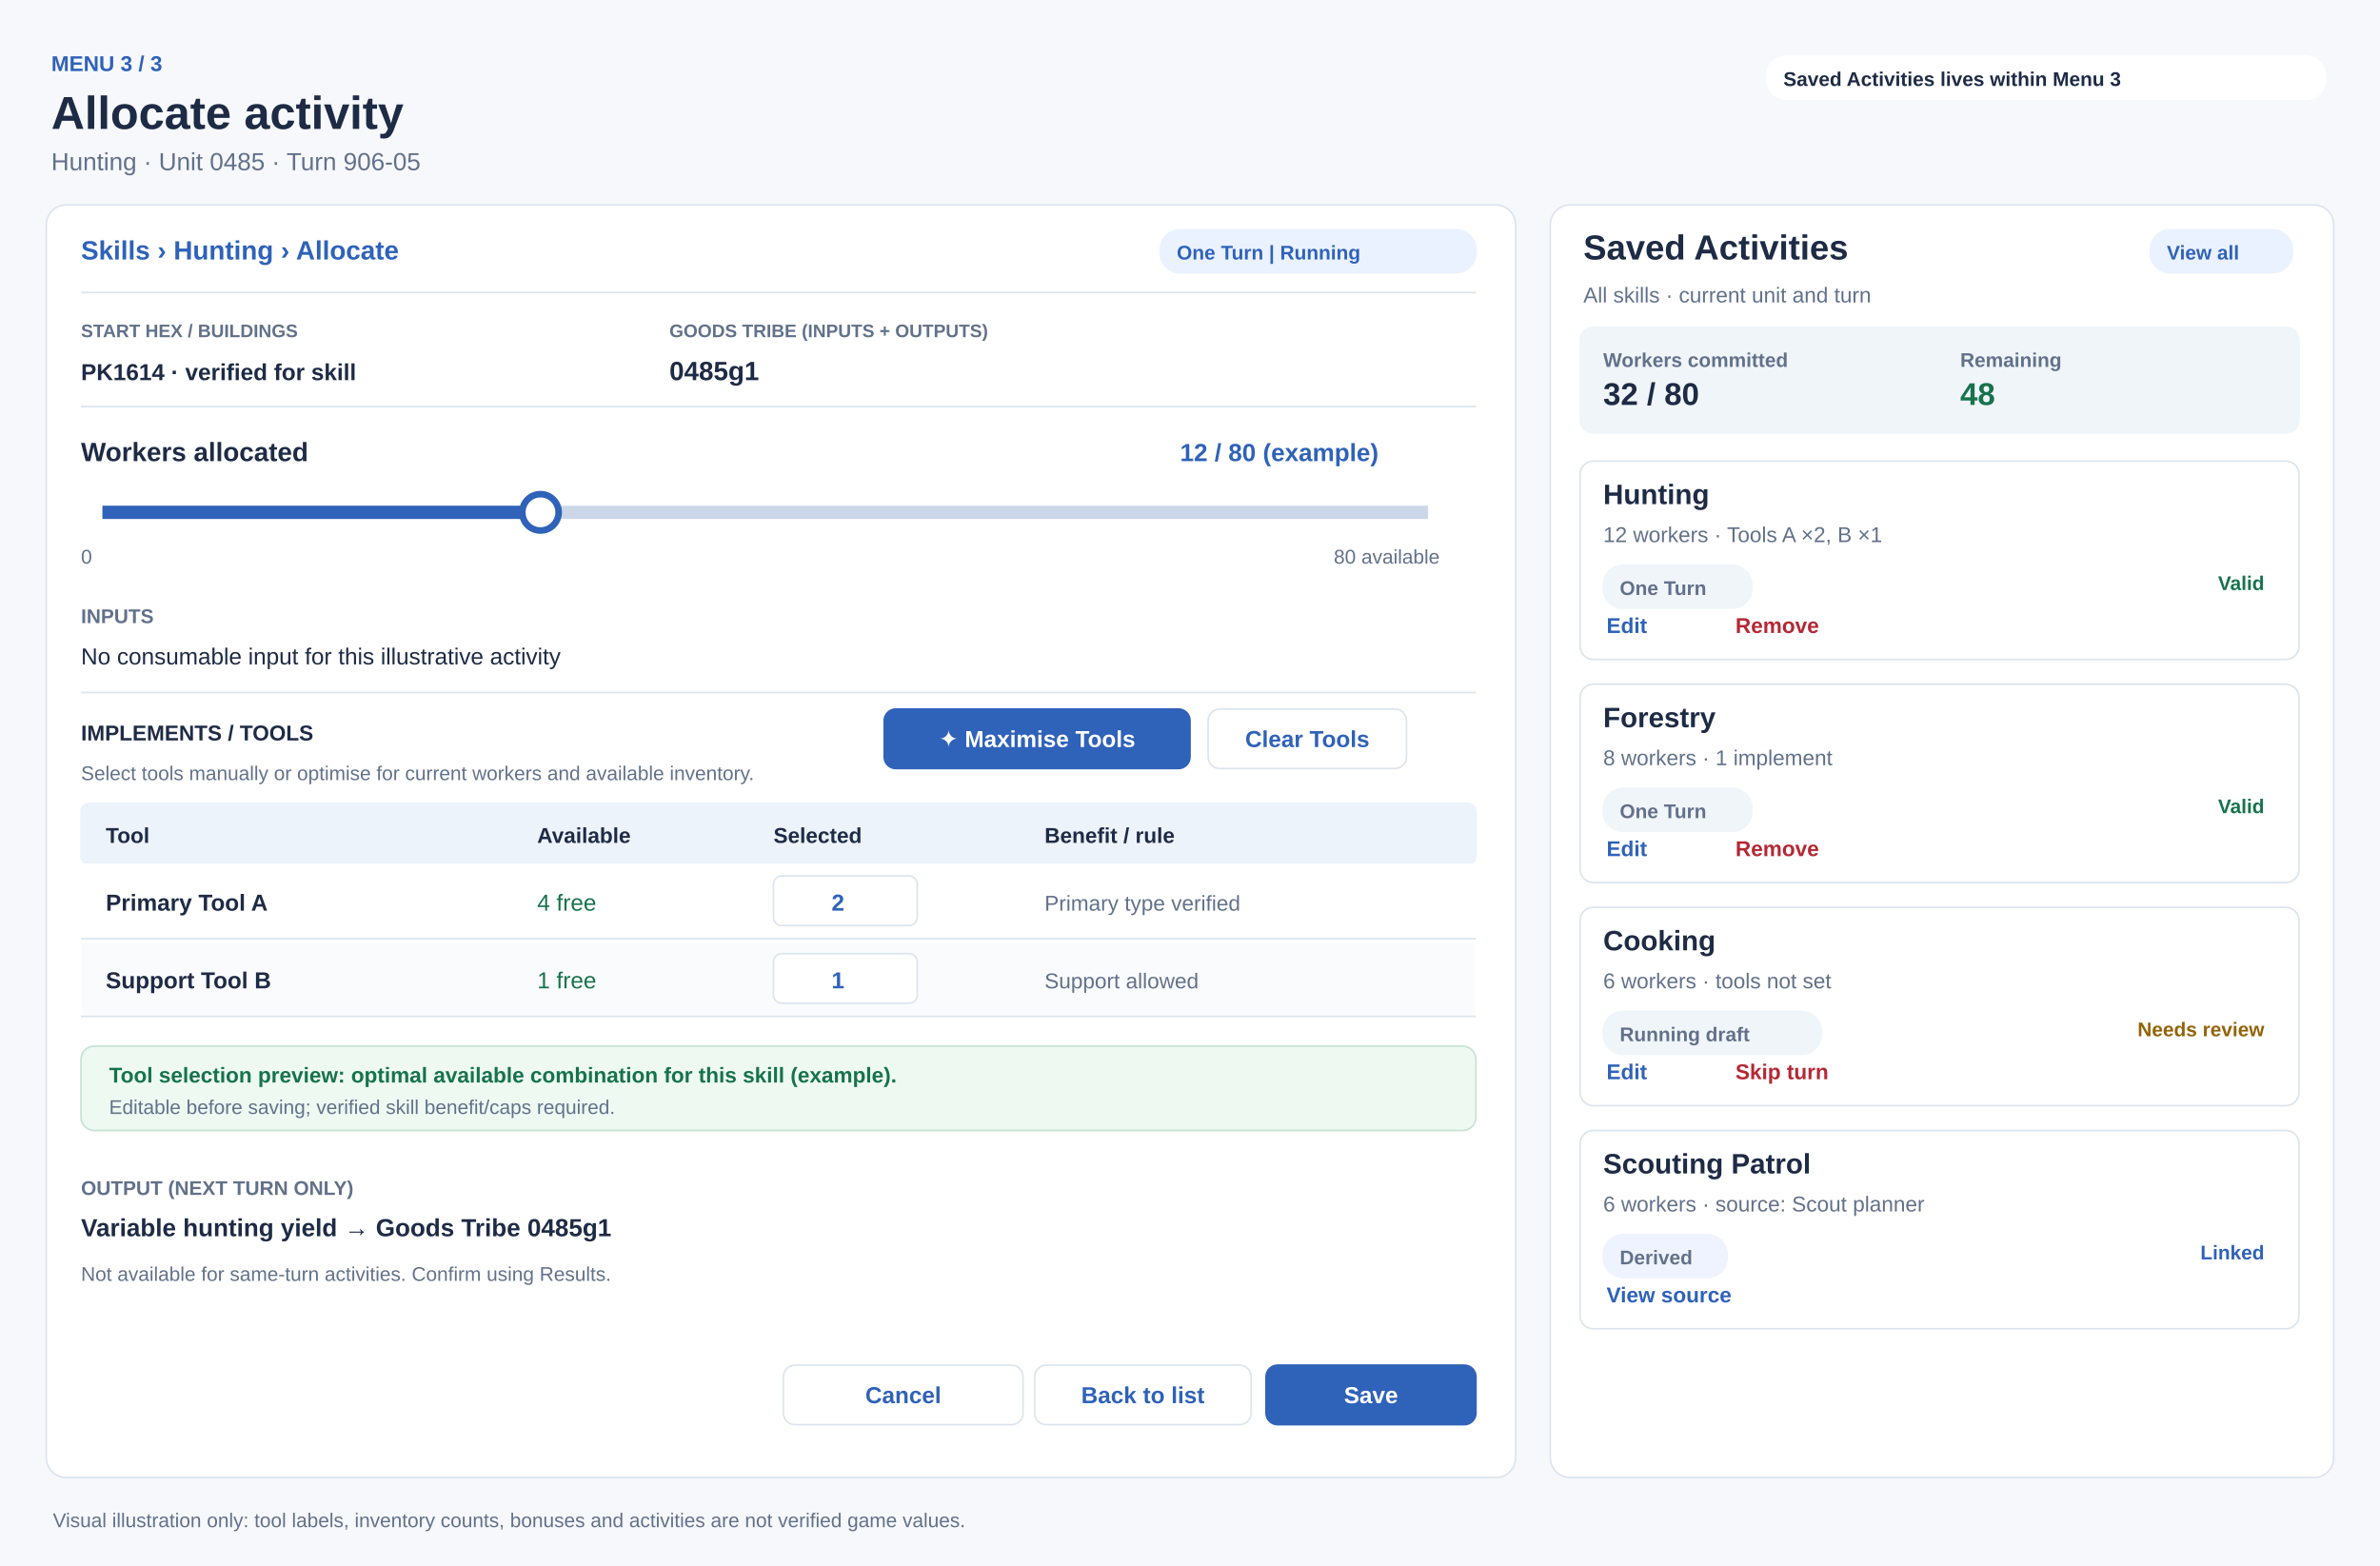
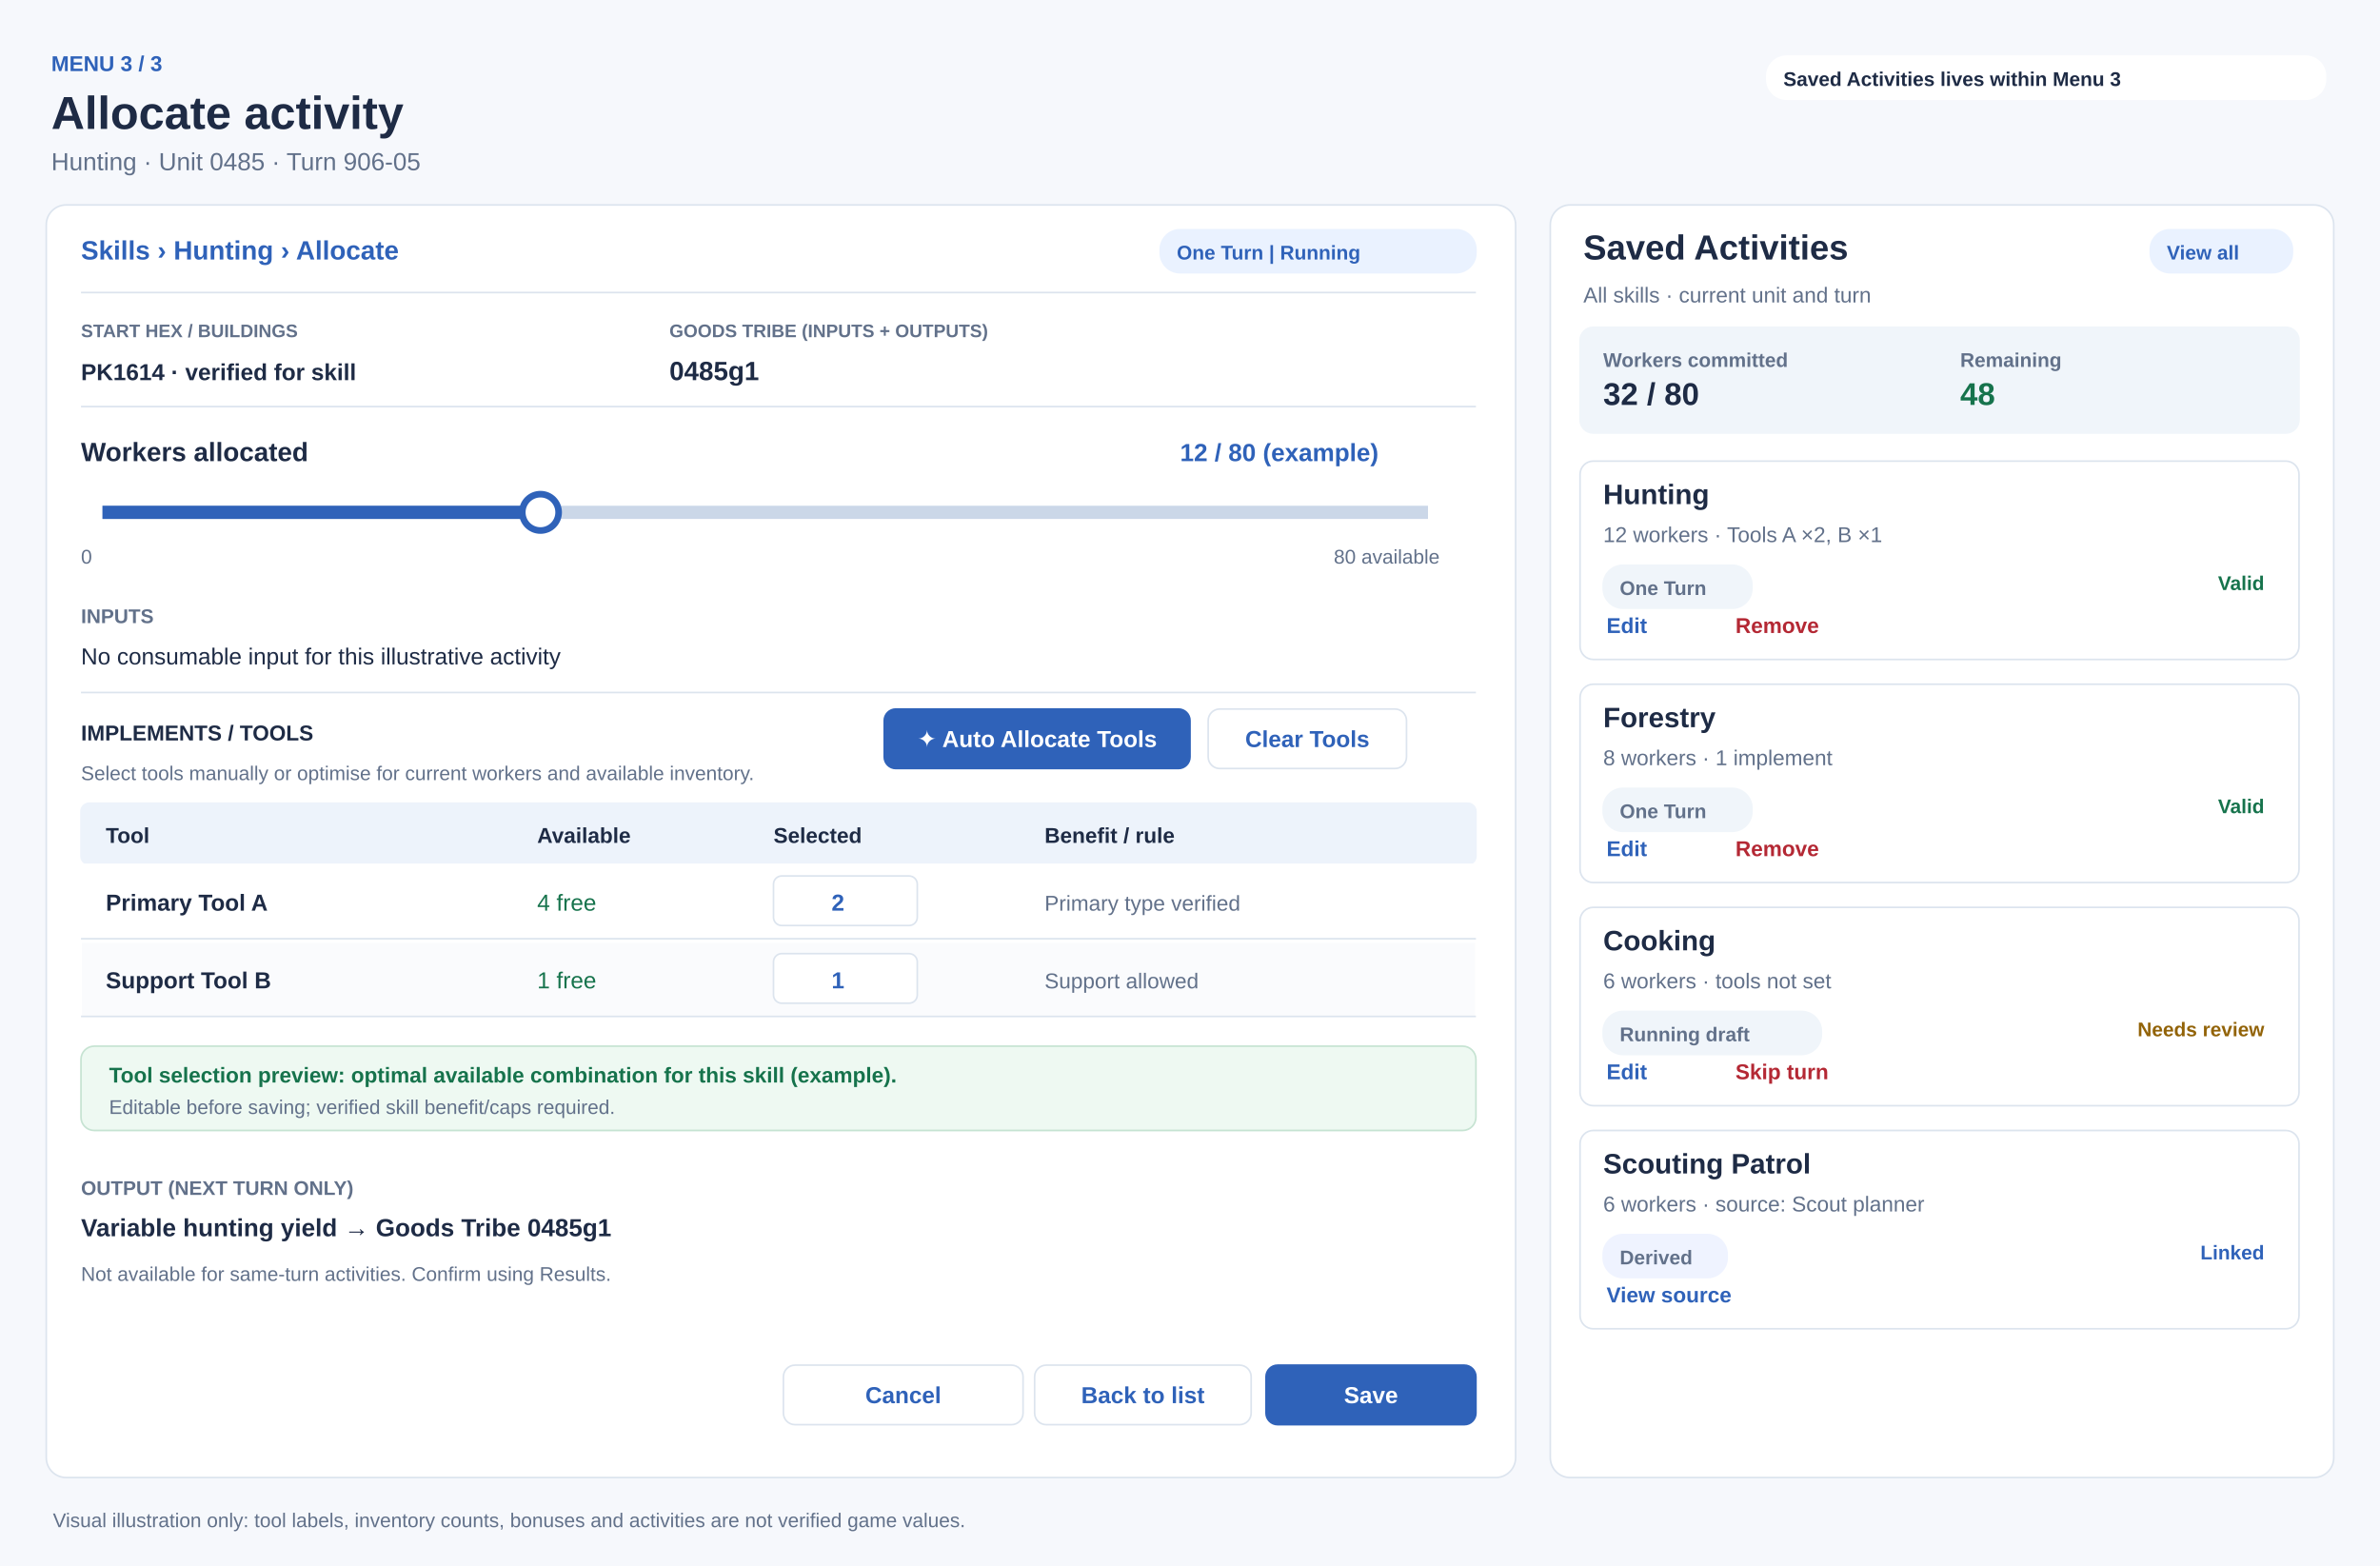
<svg xmlns="http://www.w3.org/2000/svg" width="1440" height="947" viewBox="0 0 1440 947" role="img" aria-labelledby="title description">
  <rect x="0" y="0" width="1440" height="947" rx="0" fill="#f6f8fc" stroke="#f6f8fc" stroke-width="1" />
  <text x="31" y="43" fill="#2f62b9" font-family="Segoe UI,Arial,sans-serif" font-size="13" font-weight="700" text-anchor="start">MENU 3 / 3</text>
  <text x="31" y="78" fill="#1e2b45" font-family="Segoe UI,Arial,sans-serif" font-size="28" font-weight="700" text-anchor="start">Allocate activity</text>
  <text x="31" y="103" fill="#62718a" font-family="Segoe UI,Arial,sans-serif" font-size="15" font-weight="400" text-anchor="start">Hunting  ·  Unit 0485  ·  Turn 906-05</text>
  <rect x="1069" y="34" width="338" height="26" rx="12" fill="#ffffff" stroke="#ffffff" stroke-width="1" />
  <text x="1079" y="52" fill="#1e2b45" font-family="Segoe UI,Arial,sans-serif" font-size="12" font-weight="600" text-anchor="start">Saved Activities lives within Menu 3</text>
  <rect x="28" y="124" width="889" height="770" rx="12" fill="#ffffff" stroke="#dce4ee" stroke-width="1" />
  <rect x="938" y="124" width="474" height="770" rx="12" fill="#ffffff" stroke="#dce4ee" stroke-width="1" />
  <text x="49" y="157" fill="#2f62b9" font-family="Segoe UI,Arial,sans-serif" font-size="16" font-weight="600" text-anchor="start">Skills  ›  Hunting  ›  Allocate</text>
  <rect x="702" y="139" width="191" height="26" rx="12" fill="#eaf2ff" stroke="#eaf2ff" stroke-width="1" />
  <text x="712" y="157" fill="#2f62b9" font-family="Segoe UI,Arial,sans-serif" font-size="12" font-weight="600" text-anchor="start">One Turn  |  Running</text>
  <line x1="49" y1="177" x2="893" y2="177" stroke="#dce4ee" stroke-width="1" />
  <text x="49" y="204" fill="#62718a" font-family="Segoe UI,Arial,sans-serif" font-size="11" font-weight="700" text-anchor="start">START HEX / BUILDINGS</text>
  <text x="49" y="230" fill="#1e2b45" font-family="Segoe UI,Arial,sans-serif" font-size="14" font-weight="600" text-anchor="start">PK1614 · verified for skill</text>
  <text x="405" y="204" fill="#62718a" font-family="Segoe UI,Arial,sans-serif" font-size="11" font-weight="700" text-anchor="start">GOODS TRIBE (INPUTS + OUTPUTS)</text>
  <text x="405" y="230" fill="#1e2b45" font-family="Segoe UI,Arial,sans-serif" font-size="16" font-weight="700" text-anchor="start">0485g1</text>
  <line x1="49" y1="246" x2="893" y2="246" stroke="#dce4ee" stroke-width="1" />
  <text x="49" y="279" fill="#1e2b45" font-family="Segoe UI,Arial,sans-serif" font-size="16" font-weight="700" text-anchor="start">Workers allocated</text>
  <text x="714" y="279" fill="#2f62b9" font-family="Segoe UI,Arial,sans-serif" font-size="15" font-weight="650" text-anchor="start">12 / 80 (example)</text>
  <line x1="62" y1="310" x2="864" y2="310" stroke="#cbd7e8" stroke-width="8" />
  <line x1="62" y1="310" x2="327" y2="310" stroke="#2f62b9" stroke-width="8" />
  <circle cx="327" cy="310" r="11" fill="#fff" stroke="#2f62b9" stroke-width="4" />
  <text x="49" y="341" fill="#62718a" font-family="Segoe UI,Arial,sans-serif" font-size="12" font-weight="400" text-anchor="start">0</text>
  <text x="807" y="341" fill="#62718a" font-family="Segoe UI,Arial,sans-serif" font-size="12" font-weight="400" text-anchor="start">80 available</text>
  <text x="49" y="377" fill="#62718a" font-family="Segoe UI,Arial,sans-serif" font-size="12" font-weight="700" text-anchor="start">INPUTS</text>
  <text x="49" y="402" fill="#1e2b45" font-family="Segoe UI,Arial,sans-serif" font-size="14" font-weight="400" text-anchor="start">No consumable input for this illustrative activity</text>
  <line x1="49" y1="419" x2="893" y2="419" stroke="#dce4ee" stroke-width="1" />
  <text x="49" y="448" fill="#1e2b45" font-family="Segoe UI,Arial,sans-serif" font-size="13" font-weight="700" text-anchor="start">IMPLEMENTS / TOOLS</text>
  <rect x="535" y="429" width="185" height="36" rx="7" fill="#2f62b9" stroke="#2f62b9" stroke-width="1" />
-   <text x="627.5" y="452" fill="#ffffff" font-family="Segoe UI,Arial,sans-serif" font-size="14" font-weight="650" text-anchor="middle">✦ Maximise Tools</text>
+   <text x="627.5" y="452" fill="#ffffff" font-family="Segoe UI,Arial,sans-serif" font-size="14" font-weight="650" text-anchor="middle">✦ Auto Allocate Tools</text>
  <rect x="731" y="429" width="120" height="36" rx="7" fill="#ffffff" stroke="#dce4ee" stroke-width="1" />
  <text x="791" y="452" fill="#2f62b9" font-family="Segoe UI,Arial,sans-serif" font-size="14" font-weight="650" text-anchor="middle">Clear Tools</text>
  <text x="49" y="472" fill="#62718a" font-family="Segoe UI,Arial,sans-serif" font-size="12" font-weight="400" text-anchor="start">Select tools manually or optimise for current workers and available inventory.</text>
  <rect x="49" y="486" width="844" height="37" rx="5" fill="#edf3fb" stroke="#edf3fb" stroke-width="1" />
  <text x="64" y="510" fill="#1e2b45" font-family="Segoe UI,Arial,sans-serif" font-size="13" font-weight="650" text-anchor="start">Tool</text>
  <text x="325" y="510" fill="#1e2b45" font-family="Segoe UI,Arial,sans-serif" font-size="13" font-weight="650" text-anchor="start">Available</text>
  <text x="468" y="510" fill="#1e2b45" font-family="Segoe UI,Arial,sans-serif" font-size="13" font-weight="650" text-anchor="start">Selected</text>
  <text x="632" y="510" fill="#1e2b45" font-family="Segoe UI,Arial,sans-serif" font-size="13" font-weight="650" text-anchor="start">Benefit / rule</text>
  <rect x="49" y="523" width="844" height="45" rx="0" fill="#ffffff" stroke="#ffffff" stroke-width="1" />
  <text x="64" y="551" fill="#1e2b45" font-family="Segoe UI,Arial,sans-serif" font-size="14" font-weight="600" text-anchor="start">Primary Tool A</text>
  <text x="325" y="551" fill="#16734c" font-family="Segoe UI,Arial,sans-serif" font-size="14" font-weight="400" text-anchor="start">4 free</text>
  <rect x="468" y="530" width="87" height="30" rx="5" fill="#ffffff" stroke="#dce4ee" stroke-width="1" />
  <text x="507" y="551" fill="#2f62b9" font-family="Segoe UI,Arial,sans-serif" font-size="14" font-weight="650" text-anchor="middle">2</text>
  <text x="632" y="551" fill="#62718a" font-family="Segoe UI,Arial,sans-serif" font-size="13" font-weight="400" text-anchor="start">Primary type verified</text>
  <line x1="49" y1="568" x2="893" y2="568" stroke="#dce4ee" stroke-width="1" />
  <rect x="49" y="570" width="844" height="45" rx="0" fill="#fafbfd" stroke="#ffffff" stroke-width="1" />
  <text x="64" y="598" fill="#1e2b45" font-family="Segoe UI,Arial,sans-serif" font-size="14" font-weight="600" text-anchor="start">Support Tool B</text>
  <text x="325" y="598" fill="#16734c" font-family="Segoe UI,Arial,sans-serif" font-size="14" font-weight="400" text-anchor="start">1 free</text>
  <rect x="468" y="577" width="87" height="30" rx="5" fill="#ffffff" stroke="#dce4ee" stroke-width="1" />
  <text x="507" y="598" fill="#2f62b9" font-family="Segoe UI,Arial,sans-serif" font-size="14" font-weight="650" text-anchor="middle">1</text>
  <text x="632" y="598" fill="#62718a" font-family="Segoe UI,Arial,sans-serif" font-size="13" font-weight="400" text-anchor="start">Support allowed</text>
  <line x1="49" y1="615" x2="893" y2="615" stroke="#dce4ee" stroke-width="1" />
  <rect x="49" y="633" width="844" height="51" rx="8" fill="#eef9f2" stroke="#c6e3d2" stroke-width="1" />
  <text x="66" y="655" fill="#16734c" font-family="Segoe UI,Arial,sans-serif" font-size="13" font-weight="650" text-anchor="start">Tool selection preview: optimal available combination for this skill (example).</text>
  <text x="66" y="674" fill="#62718a" font-family="Segoe UI,Arial,sans-serif" font-size="12" font-weight="400" text-anchor="start">Editable before saving; verified skill benefit/caps required.</text>
  <text x="49" y="723" fill="#62718a" font-family="Segoe UI,Arial,sans-serif" font-size="12" font-weight="700" text-anchor="start">OUTPUT (NEXT TURN ONLY)</text>
  <text x="49" y="748" fill="#1e2b45" font-family="Segoe UI,Arial,sans-serif" font-size="15" font-weight="600" text-anchor="start">Variable hunting yield → Goods Tribe 0485g1</text>
  <text x="49" y="775" fill="#62718a" font-family="Segoe UI,Arial,sans-serif" font-size="12" font-weight="400" text-anchor="start">Not available for same-turn activities. Confirm using Results.</text>
  <rect x="474" y="826" width="145" height="36" rx="7" fill="#ffffff" stroke="#dce4ee" stroke-width="1" />
  <text x="546.5" y="849" fill="#2f62b9" font-family="Segoe UI,Arial,sans-serif" font-size="14" font-weight="650" text-anchor="middle">Cancel</text>
  <rect x="626" y="826" width="131" height="36" rx="7" fill="#ffffff" stroke="#dce4ee" stroke-width="1" />
  <text x="691.5" y="849" fill="#2f62b9" font-family="Segoe UI,Arial,sans-serif" font-size="14" font-weight="650" text-anchor="middle">Back to list</text>
  <rect x="766" y="826" width="127" height="36" rx="7" fill="#2f62b9" stroke="#2f62b9" stroke-width="1" />
  <text x="829.5" y="849" fill="#ffffff" font-family="Segoe UI,Arial,sans-serif" font-size="14" font-weight="650" text-anchor="middle">Save</text>
  <text x="958" y="157" fill="#1e2b45" font-family="Segoe UI,Arial,sans-serif" font-size="21" font-weight="700" text-anchor="start">Saved Activities</text>
  <rect x="1301" y="139" width="86" height="26" rx="12" fill="#eaf2ff" stroke="#eaf2ff" stroke-width="1" />
  <text x="1311" y="157" fill="#2f62b9" font-family="Segoe UI,Arial,sans-serif" font-size="12" font-weight="600" text-anchor="start">View all</text>
  <text x="958" y="183" fill="#62718a" font-family="Segoe UI,Arial,sans-serif" font-size="13" font-weight="400" text-anchor="start">All skills · current unit and turn</text>
  <rect x="956" y="198" width="435" height="64" rx="8" fill="#f0f5fa" stroke="#f0f5fa" stroke-width="1" />
  <text x="970" y="222" fill="#62718a" font-family="Segoe UI,Arial,sans-serif" font-size="12" font-weight="600" text-anchor="start">Workers committed</text>
  <text x="970" y="245" fill="#1e2b45" font-family="Segoe UI,Arial,sans-serif" font-size="19" font-weight="700" text-anchor="start">32 / 80</text>
  <text x="1186" y="222" fill="#62718a" font-family="Segoe UI,Arial,sans-serif" font-size="12" font-weight="600" text-anchor="start">Remaining</text>
  <text x="1186" y="245" fill="#16734c" font-family="Segoe UI,Arial,sans-serif" font-size="19" font-weight="700" text-anchor="start">48</text>
  <rect x="956" y="279" width="435" height="120" rx="8" fill="#ffffff" stroke="#dce4ee" stroke-width="1" />
  <text x="970" y="305" fill="#1e2b45" font-family="Segoe UI,Arial,sans-serif" font-size="17" font-weight="700" text-anchor="start">Hunting</text>
  <text x="970" y="328" fill="#62718a" font-family="Segoe UI,Arial,sans-serif" font-size="13" font-weight="400" text-anchor="start">12 workers · Tools A ×2, B ×1</text>
  <rect x="970" y="342" width="90" height="26" rx="12" fill="#f0f5fa" stroke="#f0f5fa" stroke-width="1" />
  <text x="980" y="360" fill="#62718a" font-family="Segoe UI,Arial,sans-serif" font-size="12" font-weight="600" text-anchor="start">One Turn</text>
  <text x="1370" y="357" fill="#16734c" font-family="Segoe UI,Arial,sans-serif" font-size="12" font-weight="700" text-anchor="end">Valid</text>
  <text x="972" y="383" fill="#2f62b9" font-family="Segoe UI,Arial,sans-serif" font-size="13" font-weight="700" text-anchor="start">Edit</text>
  <text x="1050" y="383" fill="#b42834" font-family="Segoe UI,Arial,sans-serif" font-size="13" font-weight="600" text-anchor="start">Remove</text>
  <rect x="956" y="414" width="435" height="120" rx="8" fill="#ffffff" stroke="#dce4ee" stroke-width="1" />
  <text x="970" y="440" fill="#1e2b45" font-family="Segoe UI,Arial,sans-serif" font-size="17" font-weight="700" text-anchor="start">Forestry</text>
  <text x="970" y="463" fill="#62718a" font-family="Segoe UI,Arial,sans-serif" font-size="13" font-weight="400" text-anchor="start">8 workers · 1 implement</text>
  <rect x="970" y="477" width="90" height="26" rx="12" fill="#f0f5fa" stroke="#f0f5fa" stroke-width="1" />
  <text x="980" y="495" fill="#62718a" font-family="Segoe UI,Arial,sans-serif" font-size="12" font-weight="600" text-anchor="start">One Turn</text>
  <text x="1370" y="492" fill="#16734c" font-family="Segoe UI,Arial,sans-serif" font-size="12" font-weight="700" text-anchor="end">Valid</text>
  <text x="972" y="518" fill="#2f62b9" font-family="Segoe UI,Arial,sans-serif" font-size="13" font-weight="700" text-anchor="start">Edit</text>
  <text x="1050" y="518" fill="#b42834" font-family="Segoe UI,Arial,sans-serif" font-size="13" font-weight="600" text-anchor="start">Remove</text>
  <rect x="956" y="549" width="435" height="120" rx="8" fill="#ffffff" stroke="#dce4ee" stroke-width="1" />
  <text x="970" y="575" fill="#1e2b45" font-family="Segoe UI,Arial,sans-serif" font-size="17" font-weight="700" text-anchor="start">Cooking</text>
  <text x="970" y="598" fill="#62718a" font-family="Segoe UI,Arial,sans-serif" font-size="13" font-weight="400" text-anchor="start">6 workers · tools not set</text>
  <rect x="970" y="612" width="132" height="26" rx="12" fill="#f0f5fa" stroke="#f0f5fa" stroke-width="1" />
  <text x="980" y="630" fill="#62718a" font-family="Segoe UI,Arial,sans-serif" font-size="12" font-weight="600" text-anchor="start">Running draft</text>
  <text x="1370" y="627" fill="#926308" font-family="Segoe UI,Arial,sans-serif" font-size="12" font-weight="700" text-anchor="end">Needs review</text>
  <text x="972" y="653" fill="#2f62b9" font-family="Segoe UI,Arial,sans-serif" font-size="13" font-weight="700" text-anchor="start">Edit</text>
  <text x="1050" y="653" fill="#b42834" font-family="Segoe UI,Arial,sans-serif" font-size="13" font-weight="600" text-anchor="start">Skip turn</text>
  <rect x="956" y="684" width="435" height="120" rx="8" fill="#ffffff" stroke="#dce4ee" stroke-width="1" />
  <text x="970" y="710" fill="#1e2b45" font-family="Segoe UI,Arial,sans-serif" font-size="17" font-weight="700" text-anchor="start">Scouting Patrol</text>
  <text x="970" y="733" fill="#62718a" font-family="Segoe UI,Arial,sans-serif" font-size="13" font-weight="400" text-anchor="start">6 workers · source: Scout planner</text>
  <rect x="970" y="747" width="75" height="26" rx="12" fill="#eff3ff" stroke="#eff3ff" stroke-width="1" />
  <text x="980" y="765" fill="#62718a" font-family="Segoe UI,Arial,sans-serif" font-size="12" font-weight="600" text-anchor="start">Derived</text>
  <text x="1370" y="762" fill="#2f62b9" font-family="Segoe UI,Arial,sans-serif" font-size="12" font-weight="700" text-anchor="end">Linked</text>
  <text x="972" y="788" fill="#2f62b9" font-family="Segoe UI,Arial,sans-serif" font-size="13" font-weight="700" text-anchor="start">View source</text>
  <text x="32" y="924" fill="#62718a" font-family="Segoe UI,Arial,sans-serif" font-size="12" font-weight="400" text-anchor="start">Visual illustration only: tool labels, inventory counts, bonuses and activities are not verified game values.</text>
</svg>
